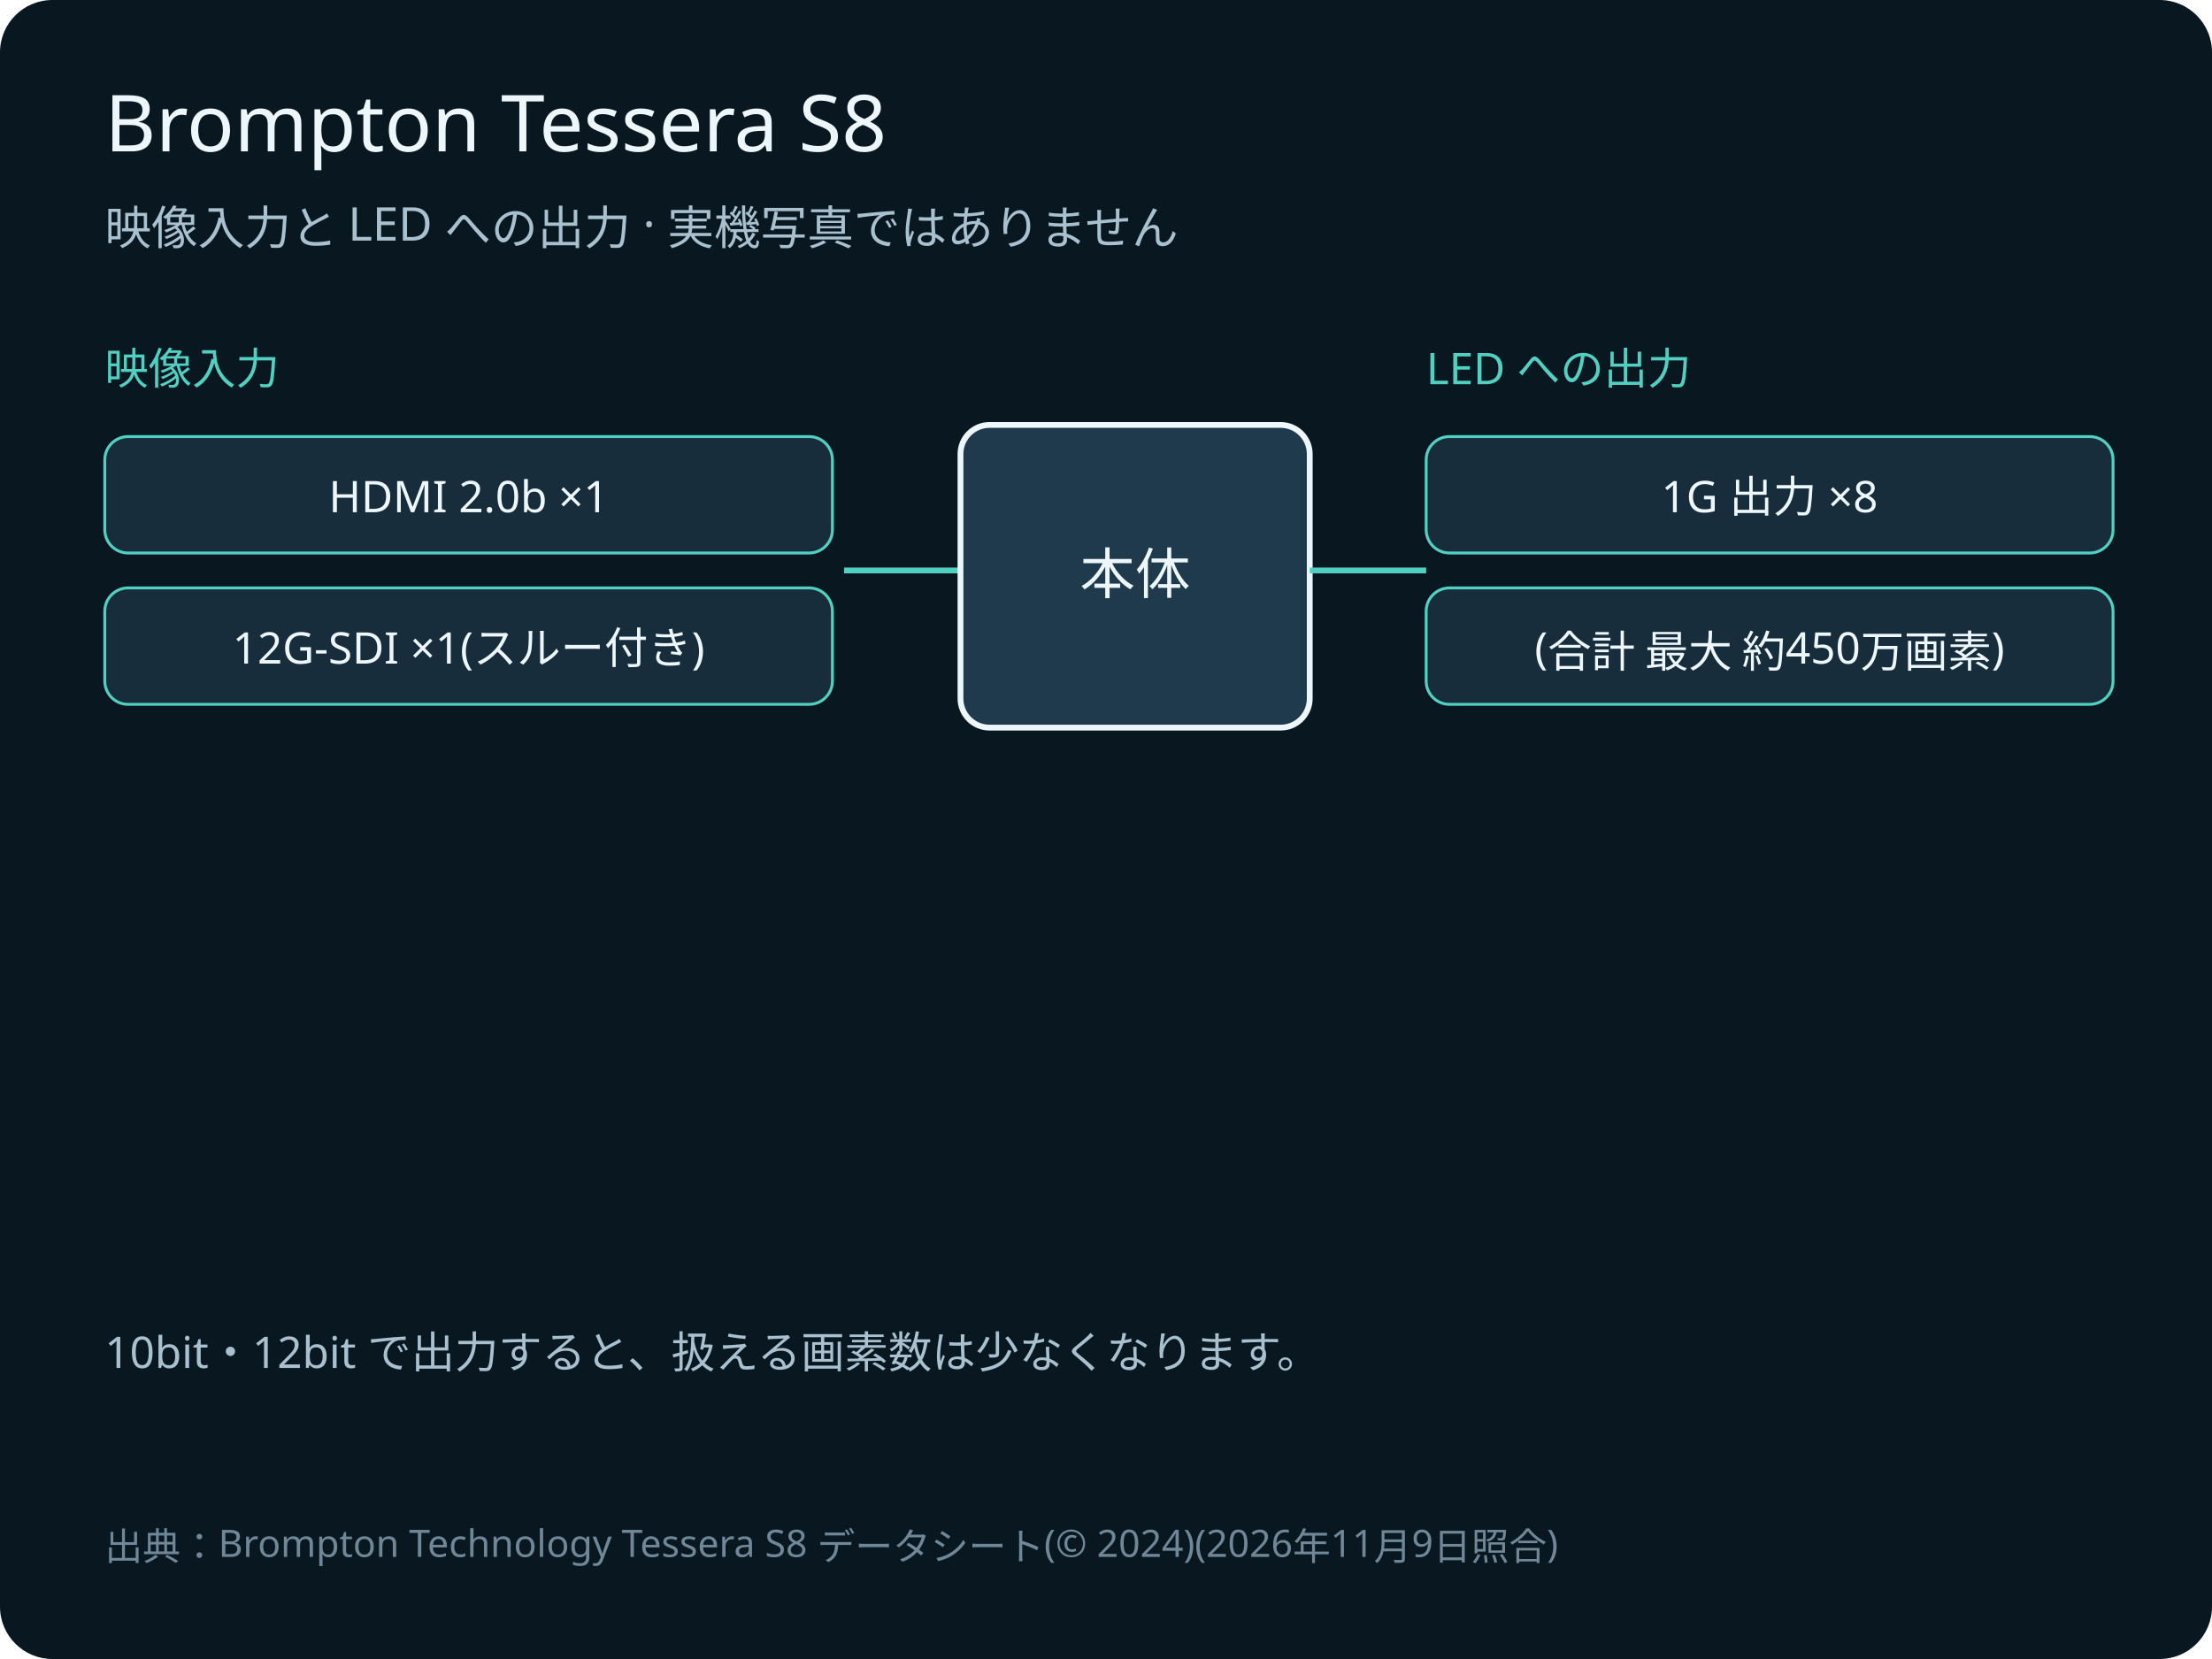
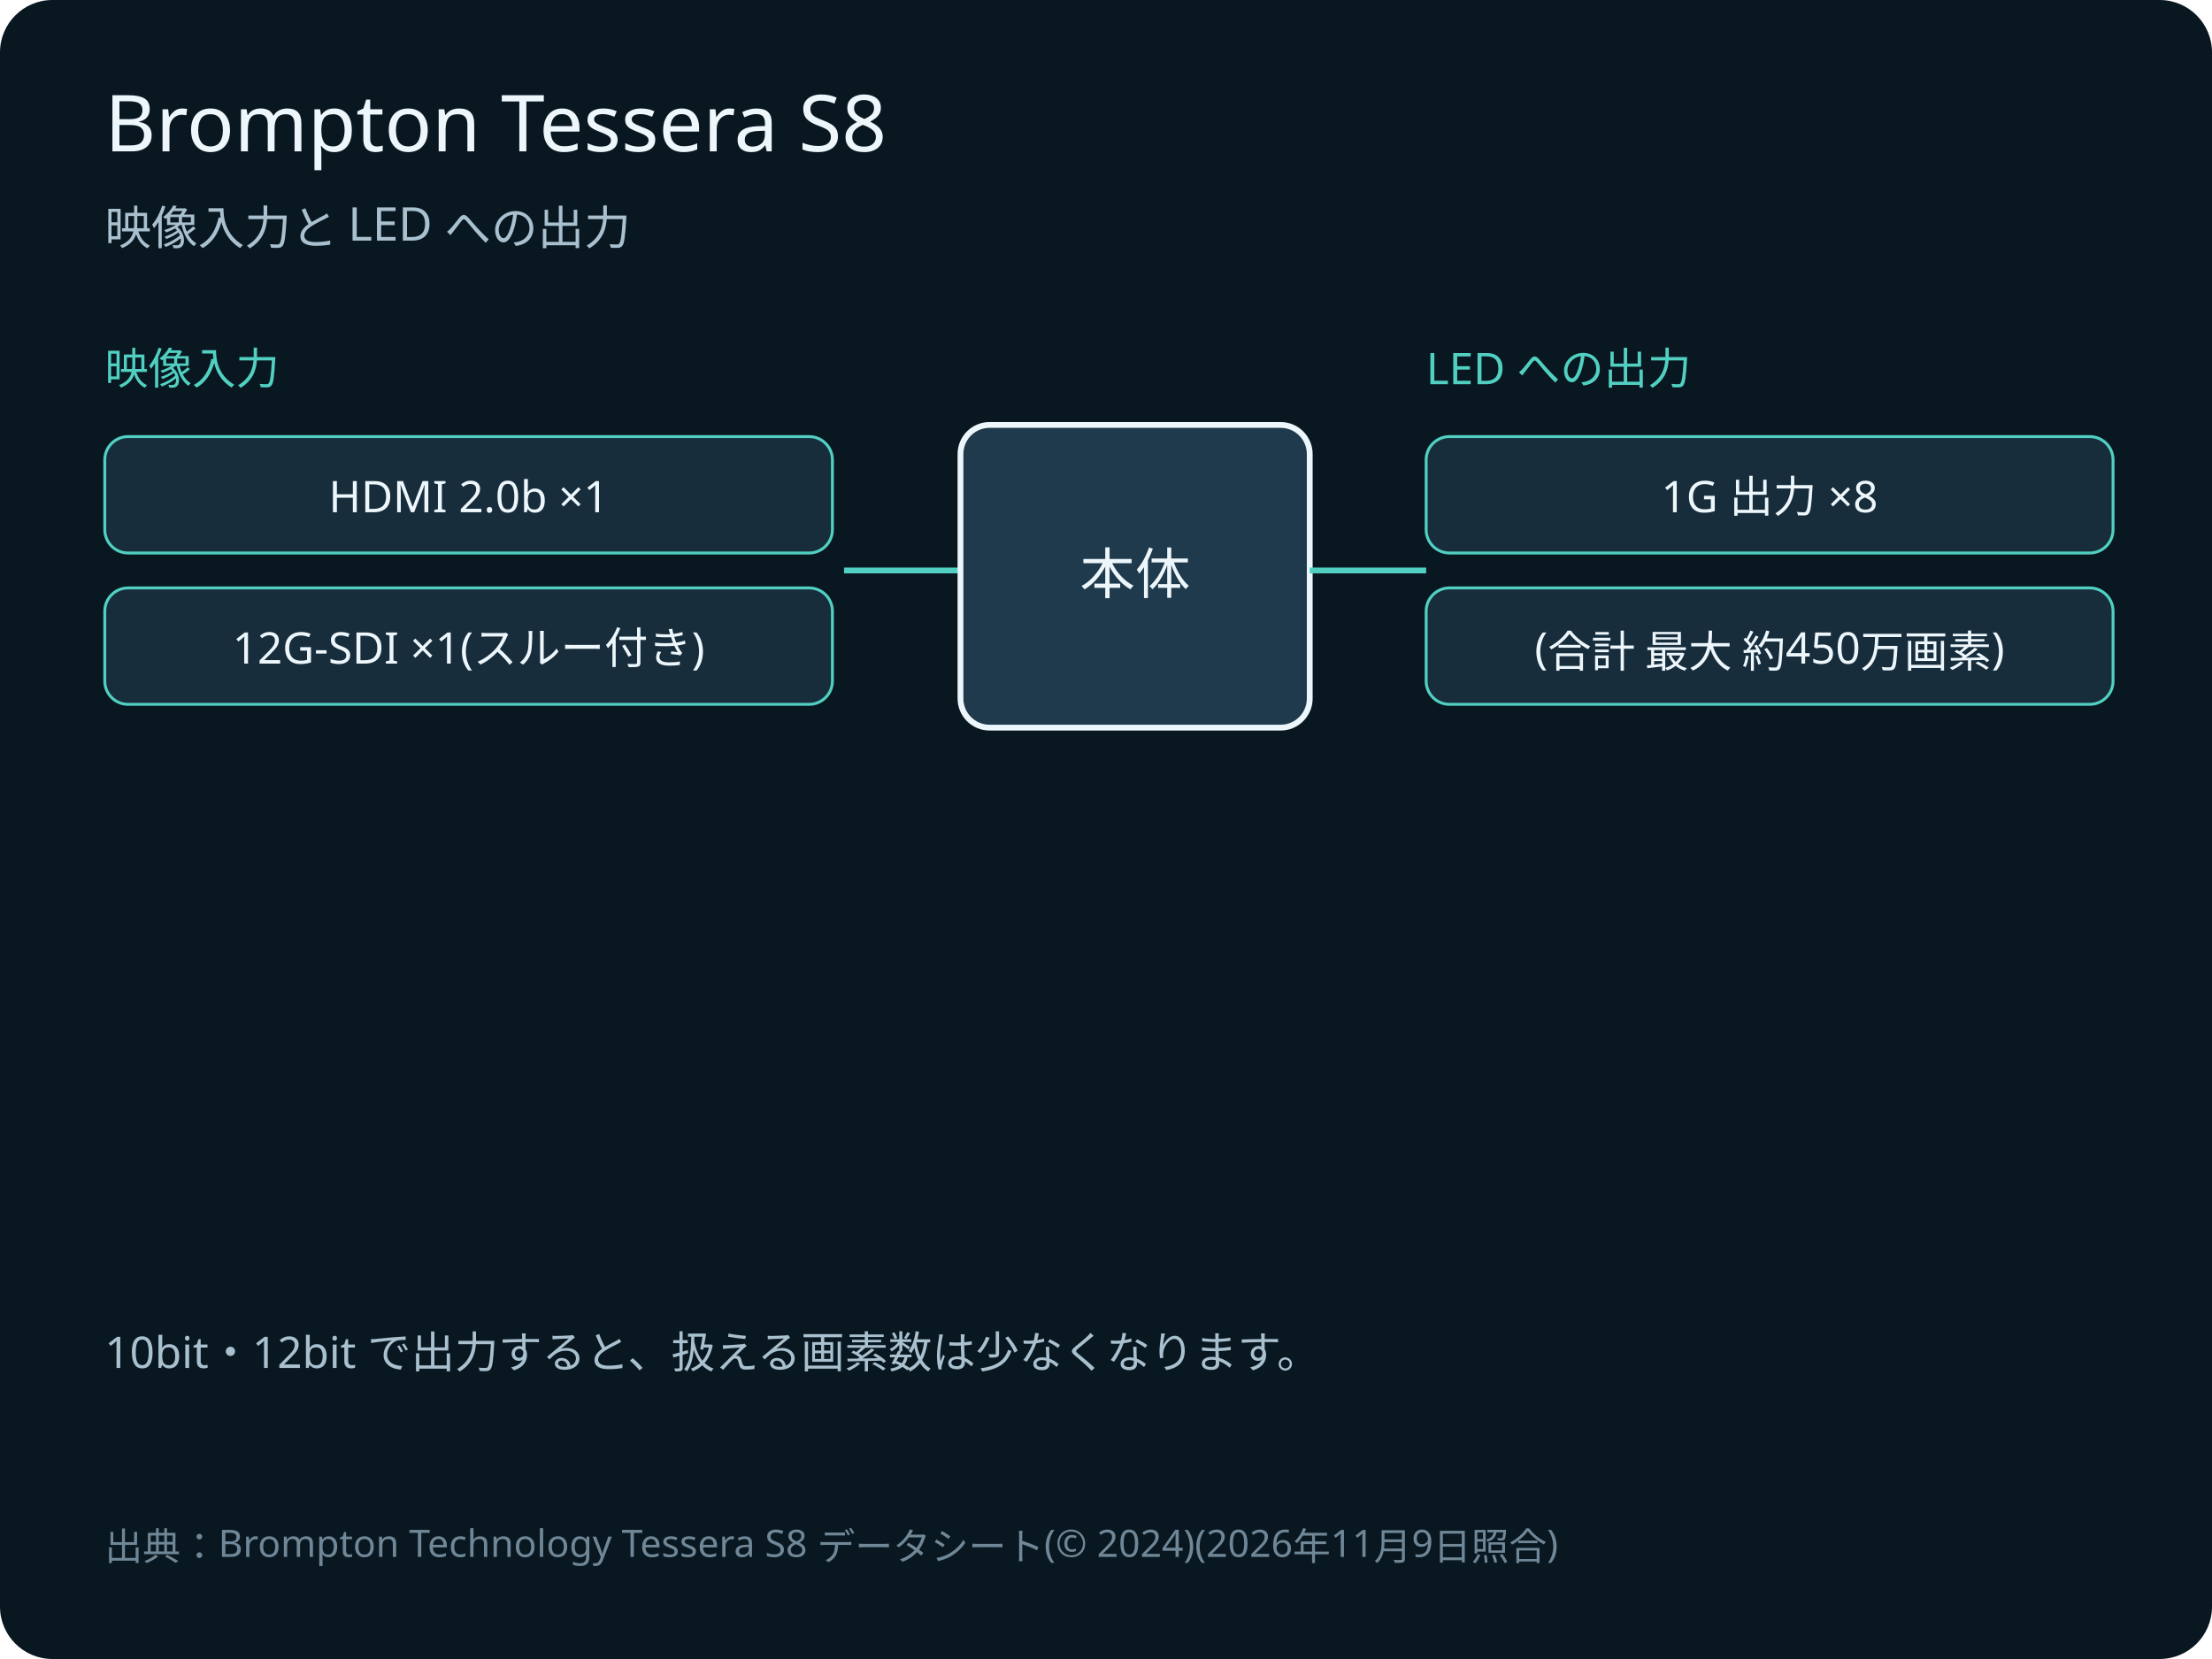
<svg xmlns="http://www.w3.org/2000/svg" width="760" height="570" viewBox="0 0 760 570">
  <rect width="760" height="570" rx="18" fill="#091721" />
  <g font-family="sans-serif" fill="#ecf6fb">
    <text x="36" y="52" font-size="27">Brompton Tessera S8</text>
-     <text x="36" y="84" font-size="16" fill="#a9c0cf">映像入力と LED への出力 · 実機写真ではありません</text>
+     <text x="36" y="84" font-size="16" fill="#a9c0cf">映像入力と LED への出力</text>
    <text x="36" y="132" font-size="15" fill="#51d0c2">映像入力</text>
    <g font-size="15">
      <rect x="36" y="150" width="250" height="40" rx="8" fill="#172d3c" stroke="#51d0c2" />
      <text x="161" y="176" text-anchor="middle">HDMI 2.0b ×1</text>
      <rect x="36" y="202" width="250" height="40" rx="8" fill="#172d3c" stroke="#51d0c2" />
      <text x="161" y="228" text-anchor="middle">12G-SDI ×1(スルー付き)</text>
    </g>
    <path d="M290 196H330" stroke="#51d0c2" stroke-width="2" />
    <rect x="330" y="146" width="120" height="104" rx="10" fill="#1f3a4c" stroke="#ecf6fb" stroke-width="2" />
    <text x="390" y="204" font-size="19" text-anchor="middle">本体</text>
    <path d="M450 196H490" stroke="#51d0c2" stroke-width="2" />
    <text x="490" y="132" font-size="15" fill="#51d0c2">LED への出力</text>
    <g font-size="15">
      <rect x="490" y="150" width="236" height="40" rx="8" fill="#172d3c" stroke="#51d0c2" />
      <text x="608" y="176" text-anchor="middle">1G 出力 ×8</text>
      <rect x="490" y="202" width="236" height="40" rx="8" fill="#172d3c" stroke="#51d0c2" />
      <text x="608" y="228" text-anchor="middle">(合計 最大 約450万画素)</text>
    </g>
    <text x="36" y="470" font-size="15" fill="#a9c0cf">10bit・12bit で出力すると、扱える画素数は少なくなります。</text>
    <text x="36" y="536" font-size="13" fill="#6f8796">出典：Brompton Technology Tessera S8 データシート(© 2024)(2026年11月9日照合)</text>
  </g>
</svg>
